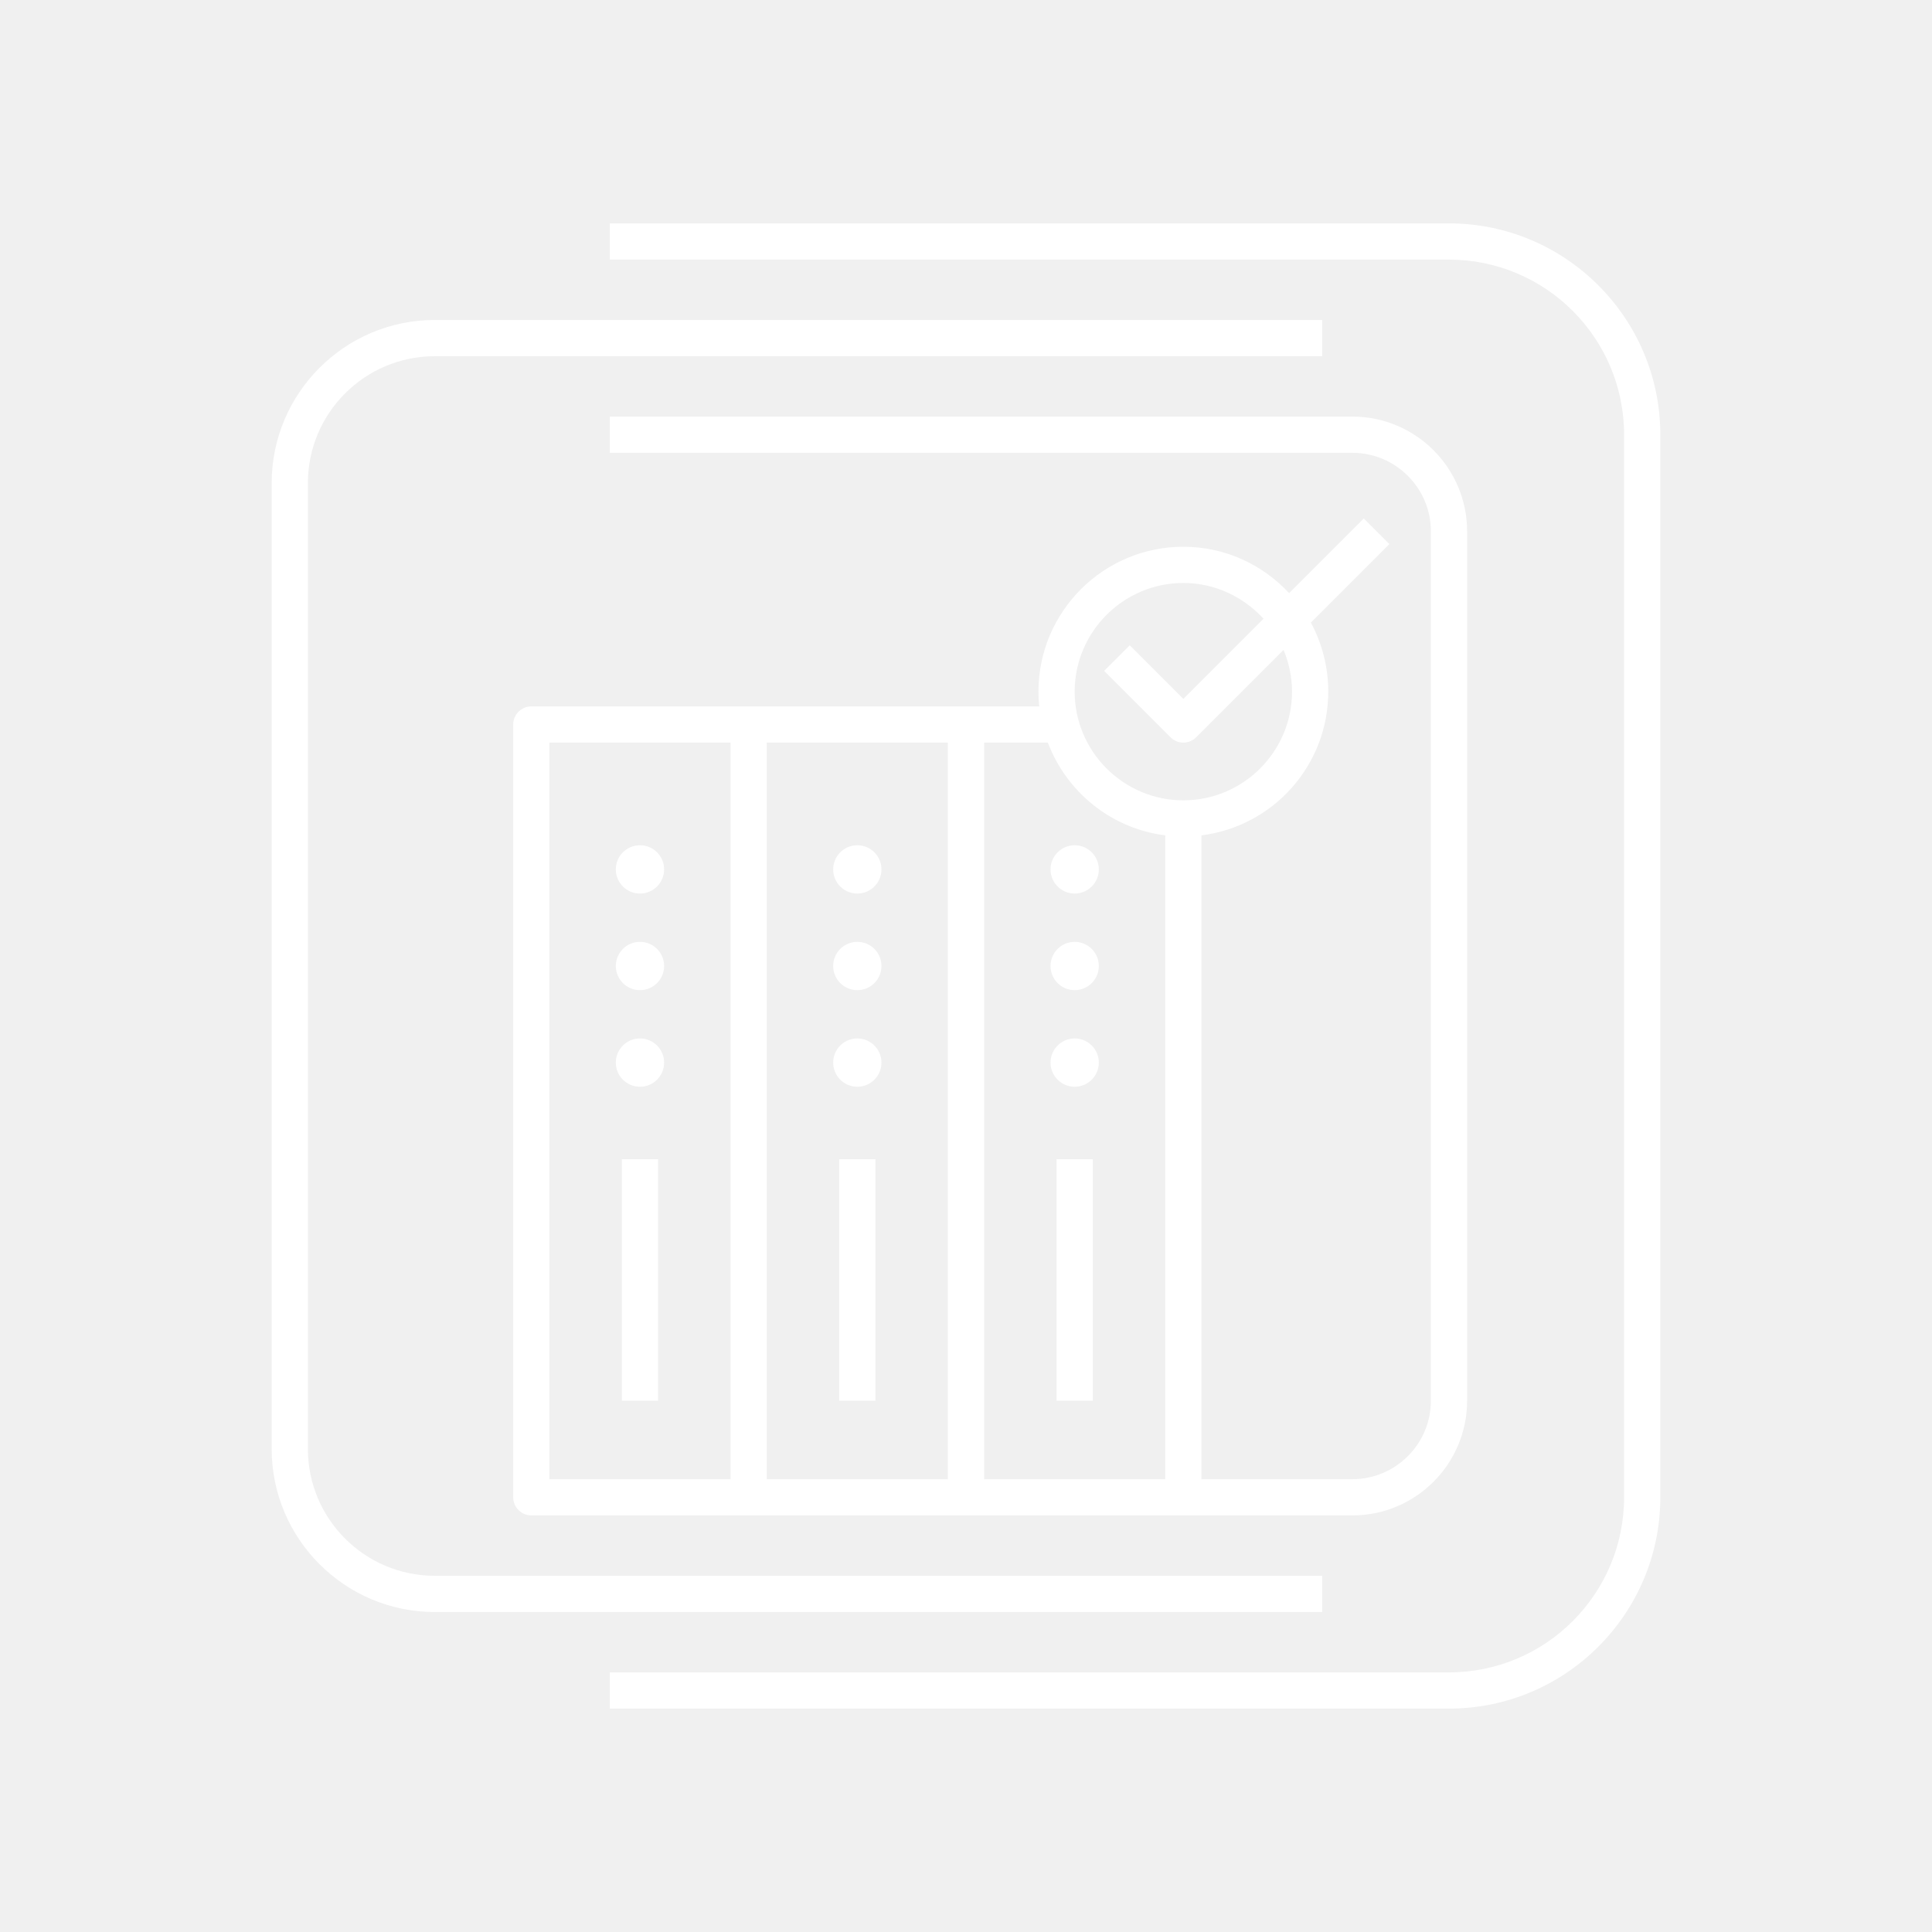
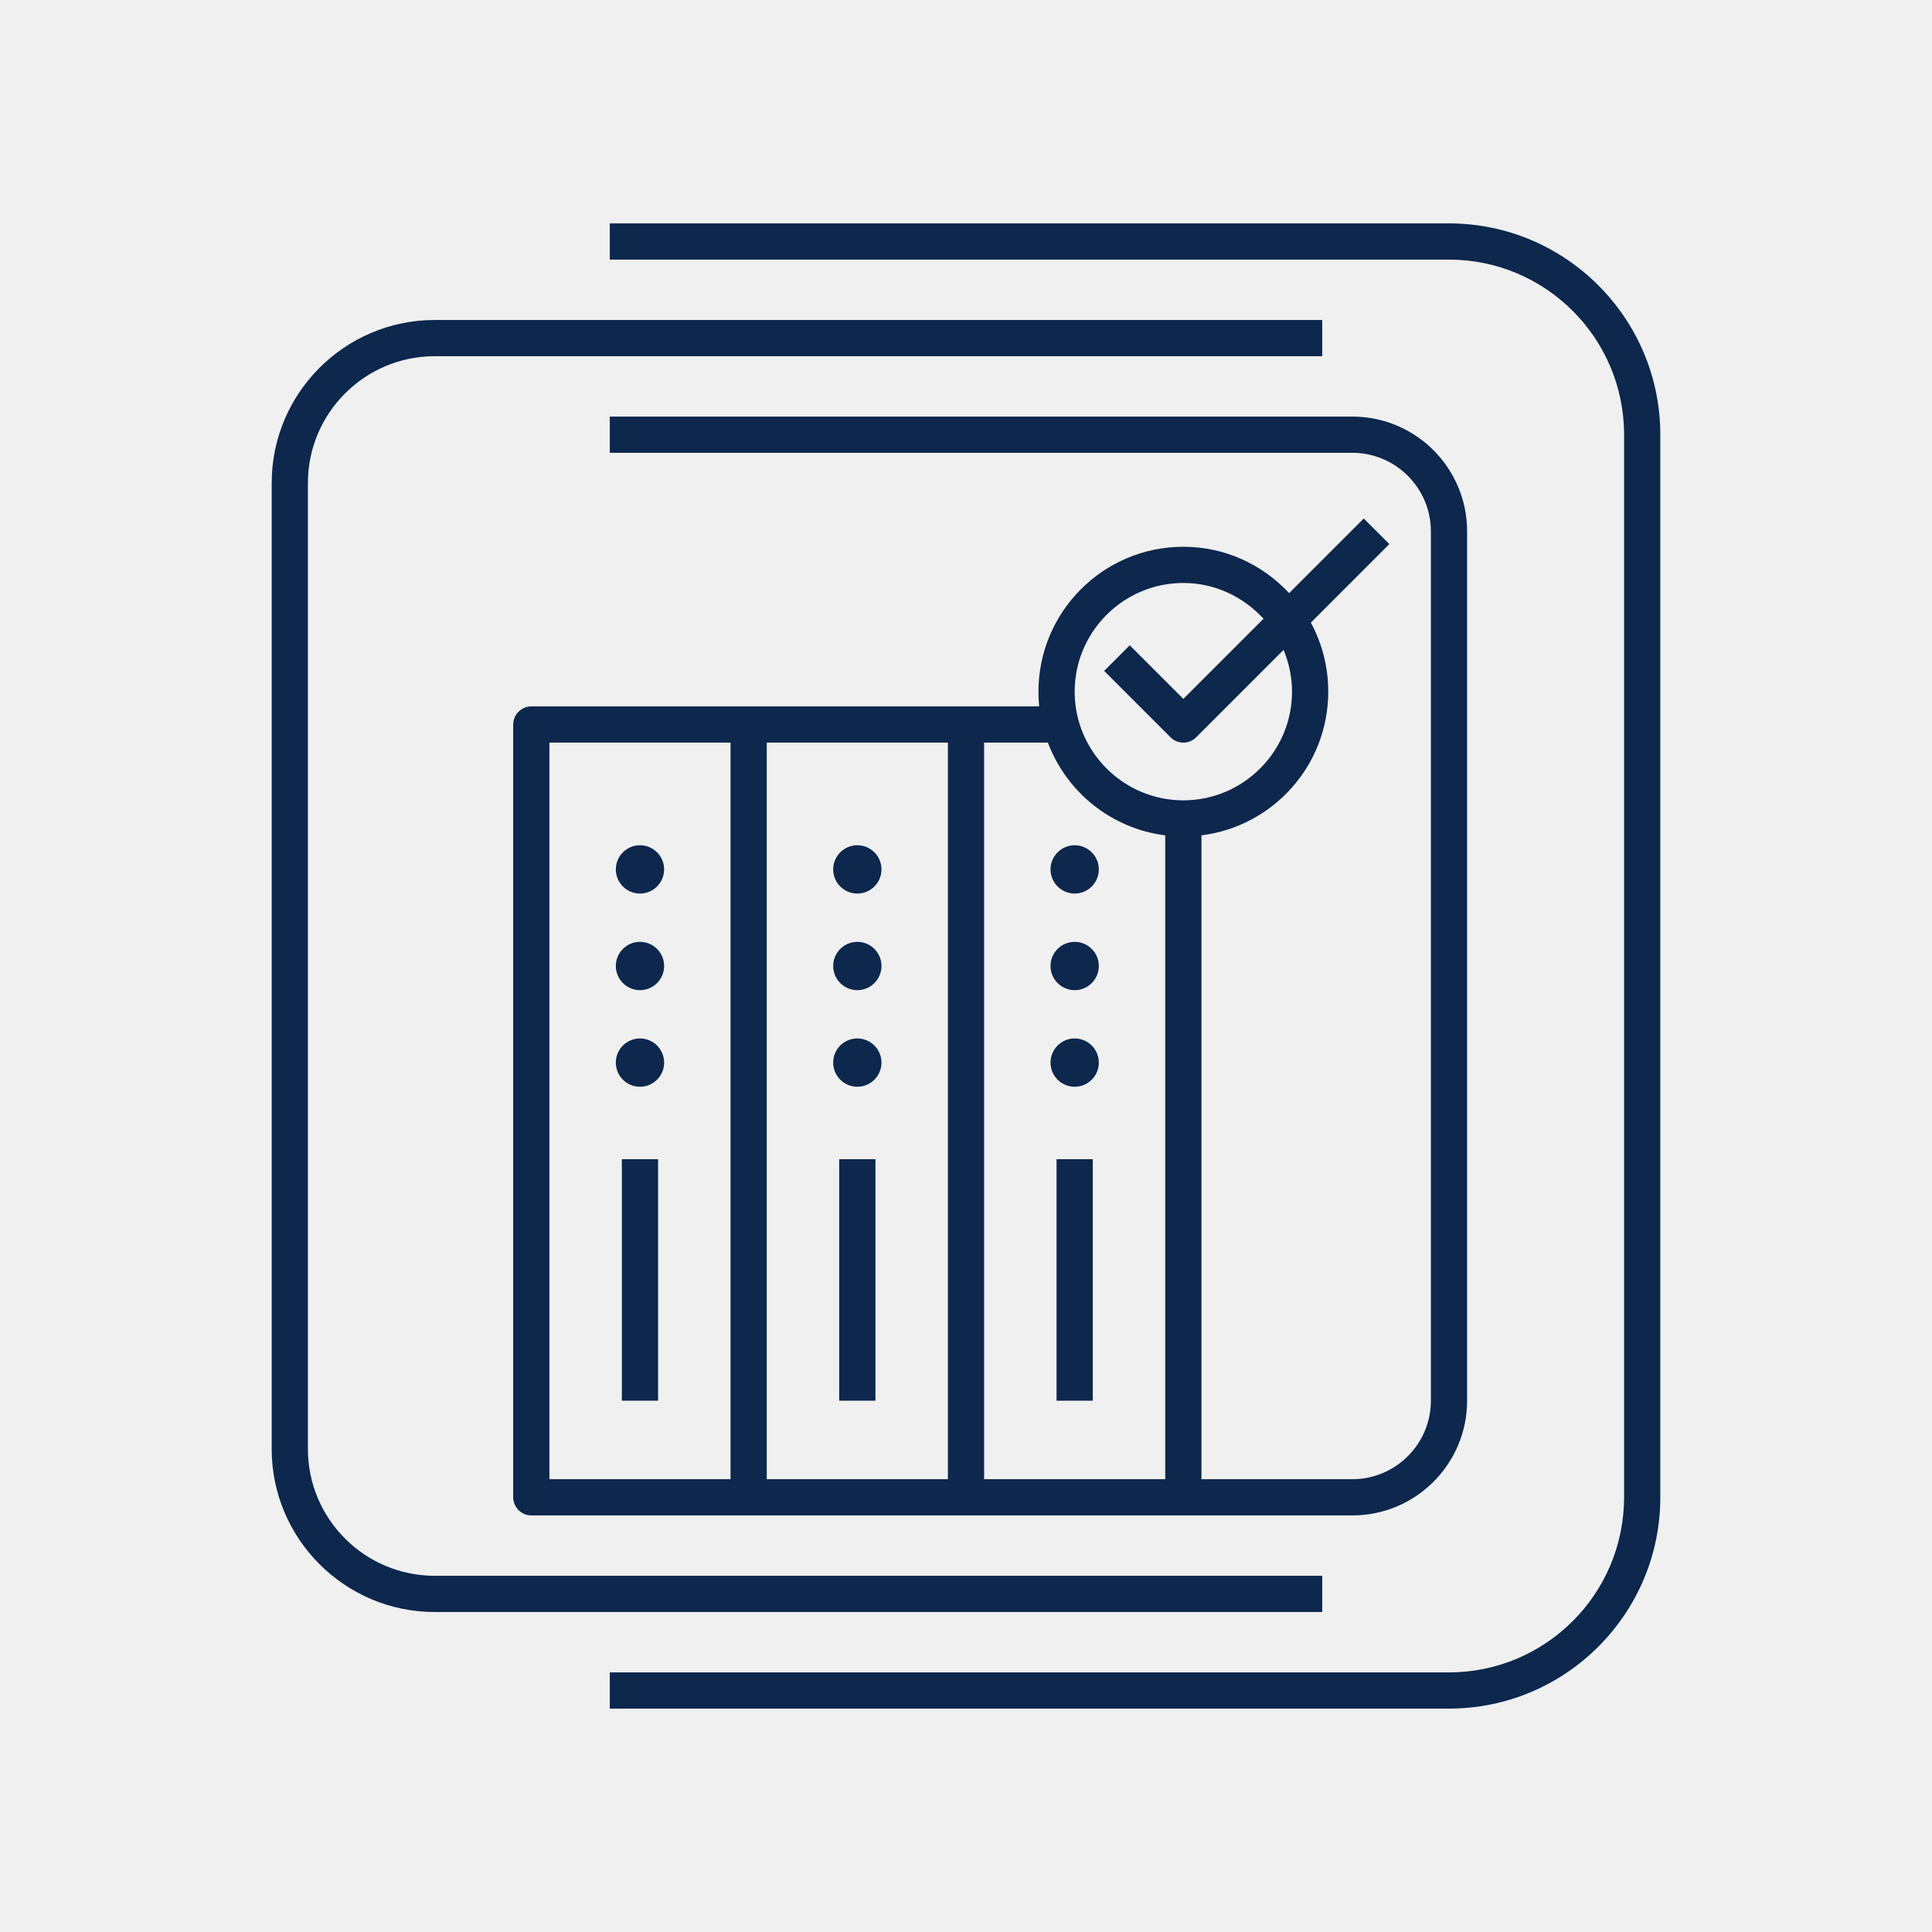
<svg xmlns="http://www.w3.org/2000/svg" viewBox="0 0 80 80" id="icons" overflow="hidden">
  <style>
.MsftOfcThm_Background1_Fill_v2 {
-  fill:#FFFFFF; 
+  fill:#0D274D; 
}
</style>
  <defs />
-   <rect x="25.75" y="48" width="1.5" height="10" class="MsftOfcThm_Background1_Fill_v2" stroke="none" stroke-width="0" stroke-linecap="butt" stroke-linejoin="miter" stroke-miterlimit="4" stroke-opacity="1" fill="#FFFFFF" fill-opacity="1" />
-   <circle cx="26.5" cy="36" r="1" class="MsftOfcThm_Background1_Fill_v2" stroke="none" stroke-width="0" stroke-linecap="butt" stroke-linejoin="miter" stroke-miterlimit="4" stroke-opacity="1" fill="#FFFFFF" fill-opacity="1" />
-   <circle cx="26.5" cy="40" r="1" class="MsftOfcThm_Background1_Fill_v2" stroke="none" stroke-width="0" stroke-linecap="butt" stroke-linejoin="miter" stroke-miterlimit="4" stroke-opacity="1" fill="#FFFFFF" fill-opacity="1" />
-   <circle cx="26.5" cy="44" r="1" class="MsftOfcThm_Background1_Fill_v2" stroke="none" stroke-width="0" stroke-linecap="butt" stroke-linejoin="miter" stroke-miterlimit="4" stroke-opacity="1" fill="#FFFFFF" fill-opacity="1" />
-   <rect x="34.75" y="48" width="1.5" height="10" class="MsftOfcThm_Background1_Fill_v2" stroke="none" stroke-width="0" stroke-linecap="butt" stroke-linejoin="miter" stroke-miterlimit="4" stroke-opacity="1" fill="#FFFFFF" fill-opacity="1" />
-   <path d="M31 29.25 22 29.25C21.59 29.25 21.25 29.59 21.25 30L21.25 62C21.25 62.41 21.59 62.75 22 62.75L56 62.75C58.62 62.75 60.75 60.62 60.75 58L60.75 22C60.75 19.38 58.62 17.25 56 17.25L25.25 17.25 25.25 18.75 56 18.75C57.79 18.75 59.25 20.21 59.25 22L59.25 58C59.25 59.79 57.79 61.25 56 61.25L49.75 61.25 49.75 34.59C52.71 34.22 55 31.7 55 28.64 55 27.61 54.74 26.63 54.28 25.78L57.53 22.53 56.47 21.47 53.38 24.56C52.28 23.38 50.73 22.64 49 22.64 45.69 22.64 43 25.33 43 28.64 43 28.85 43.01 29.05 43.03 29.25L31 29.25ZM22.75 61.25 22.75 30.75 30.25 30.75 30.25 61.25 22.75 61.25ZM31.75 30.75 39.25 30.75 39.25 61.25 31.75 61.25 31.75 30.75ZM49 24.14C50.32 24.14 51.49 24.72 52.32 25.62L49 28.94 46.78 26.72 45.72 27.78 48.47 30.53C48.62 30.68 48.81 30.75 49 30.75 49.19 30.75 49.38 30.68 49.53 30.53L53.15 26.91C53.37 27.44 53.5 28.03 53.5 28.64 53.5 31.12 51.48 33.14 49 33.14 46.52 33.14 44.5 31.12 44.5 28.64 44.5 26.16 46.52 24.14 49 24.14ZM48.25 34.59 48.25 61.25 40.75 61.25 40.75 30.75 43.39 30.75C44.16 32.79 46.01 34.31 48.25 34.59Z" class="MsftOfcThm_Background1_Fill_v2" stroke="none" stroke-width="0" stroke-linecap="butt" stroke-linejoin="miter" stroke-miterlimit="4" stroke-opacity="1" fill="#FFFFFF" fill-opacity="1" />
-   <circle cx="35.5" cy="36" r="1" class="MsftOfcThm_Background1_Fill_v2" stroke="none" stroke-width="0" stroke-linecap="butt" stroke-linejoin="miter" stroke-miterlimit="4" stroke-opacity="1" fill="#FFFFFF" fill-opacity="1" />
-   <circle cx="35.5" cy="40" r="1" class="MsftOfcThm_Background1_Fill_v2" stroke="none" stroke-width="0" stroke-linecap="butt" stroke-linejoin="miter" stroke-miterlimit="4" stroke-opacity="1" fill="#FFFFFF" fill-opacity="1" />
-   <circle cx="35.5" cy="44" r="1" class="MsftOfcThm_Background1_Fill_v2" stroke="none" stroke-width="0" stroke-linecap="butt" stroke-linejoin="miter" stroke-miterlimit="4" stroke-opacity="1" fill="#FFFFFF" fill-opacity="1" />
-   <rect x="43.75" y="48" width="1.5" height="10" class="MsftOfcThm_Background1_Fill_v2" stroke="none" stroke-width="0" stroke-linecap="butt" stroke-linejoin="miter" stroke-miterlimit="4" stroke-opacity="1" fill="#FFFFFF" fill-opacity="1" />
-   <circle cx="44.5" cy="36" r="1" class="MsftOfcThm_Background1_Fill_v2" stroke="none" stroke-width="0" stroke-linecap="butt" stroke-linejoin="miter" stroke-miterlimit="4" stroke-opacity="1" fill="#FFFFFF" fill-opacity="1" />
-   <circle cx="44.5" cy="40" r="1" class="MsftOfcThm_Background1_Fill_v2" stroke="none" stroke-width="0" stroke-linecap="butt" stroke-linejoin="miter" stroke-miterlimit="4" stroke-opacity="1" fill="#FFFFFF" fill-opacity="1" />
-   <circle cx="44.5" cy="44" r="1" class="MsftOfcThm_Background1_Fill_v2" stroke="none" stroke-width="0" stroke-linecap="butt" stroke-linejoin="miter" stroke-miterlimit="4" stroke-opacity="1" fill="#FFFFFF" fill-opacity="1" />
-   <path d="M60 9.25 25.25 9.25 25.25 10.75 60 10.75C64 10.75 67.25 14 67.25 18L67.25 62C67.25 66 64 69.25 60 69.25L25.25 69.25 25.25 70.75 60 70.75C64.83 70.75 68.75 66.82 68.75 62L68.75 18C68.75 13.18 64.83 9.25 60 9.25Z" class="MsftOfcThm_Background1_Fill_v2" stroke="none" stroke-width="0" stroke-linecap="butt" stroke-linejoin="miter" stroke-miterlimit="4" stroke-opacity="1" fill="#FFFFFF" fill-opacity="1" />
-   <path d="M54.75 65.25 18 65.25C15.11 65.25 12.75 62.9 12.75 60L12.75 20C12.75 17.1 15.11 14.75 18 14.75L54.75 14.75 54.75 13.25 18 13.25C14.28 13.25 11.25 16.28 11.25 20L11.25 60C11.25 63.72 14.28 66.75 18 66.75L54.75 66.75 54.75 65.25Z" class="MsftOfcThm_Background1_Fill_v2" stroke="none" stroke-width="0" stroke-linecap="butt" stroke-linejoin="miter" stroke-miterlimit="4" stroke-opacity="1" fill="#FFFFFF" fill-opacity="1" />
+   <rect x="25.75" y="48" width="1.5" height="10" class="MsftOfcThm_Background1_Fill_v2" stroke="none" stroke-width="0" stroke-linecap="butt" stroke-linejoin="miter" stroke-miterlimit="4" stroke-opacity="1" fill="#0D274D" fill-opacity="1" />
+   <circle cx="26.5" cy="36" r="1" class="MsftOfcThm_Background1_Fill_v2" stroke="none" stroke-width="0" stroke-linecap="butt" stroke-linejoin="miter" stroke-miterlimit="4" stroke-opacity="1" fill="#0D274D" fill-opacity="1" />
+   <circle cx="26.5" cy="40" r="1" class="MsftOfcThm_Background1_Fill_v2" stroke="none" stroke-width="0" stroke-linecap="butt" stroke-linejoin="miter" stroke-miterlimit="4" stroke-opacity="1" fill="#0D274D" fill-opacity="1" />
+   <circle cx="26.5" cy="44" r="1" class="MsftOfcThm_Background1_Fill_v2" stroke="none" stroke-width="0" stroke-linecap="butt" stroke-linejoin="miter" stroke-miterlimit="4" stroke-opacity="1" fill="#0D274D" fill-opacity="1" />
+   <rect x="34.75" y="48" width="1.5" height="10" class="MsftOfcThm_Background1_Fill_v2" stroke="none" stroke-width="0" stroke-linecap="butt" stroke-linejoin="miter" stroke-miterlimit="4" stroke-opacity="1" fill="#0D274D" fill-opacity="1" />
+   <path d="M31 29.25 22 29.25C21.59 29.25 21.25 29.59 21.25 30L21.25 62C21.25 62.41 21.59 62.75 22 62.75L56 62.75C58.62 62.75 60.75 60.62 60.75 58L60.75 22C60.75 19.38 58.62 17.25 56 17.25L25.25 17.25 25.25 18.75 56 18.75C57.79 18.75 59.25 20.21 59.25 22L59.25 58C59.25 59.79 57.79 61.25 56 61.25L49.75 61.25 49.75 34.59C52.71 34.22 55 31.7 55 28.64 55 27.61 54.74 26.63 54.28 25.78L57.53 22.53 56.47 21.47 53.38 24.56C52.28 23.38 50.73 22.64 49 22.64 45.69 22.64 43 25.33 43 28.64 43 28.85 43.01 29.05 43.03 29.25L31 29.25ZM22.75 61.25 22.75 30.75 30.25 30.75 30.25 61.25 22.75 61.25ZM31.75 30.75 39.25 30.75 39.25 61.25 31.75 61.25 31.75 30.75ZM49 24.14C50.32 24.14 51.49 24.72 52.32 25.62L49 28.94 46.78 26.72 45.72 27.78 48.47 30.53C48.62 30.68 48.81 30.75 49 30.75 49.19 30.75 49.38 30.68 49.53 30.53L53.15 26.91C53.37 27.44 53.5 28.03 53.5 28.64 53.5 31.12 51.48 33.14 49 33.14 46.52 33.14 44.5 31.12 44.5 28.64 44.5 26.16 46.52 24.14 49 24.14ZM48.25 34.59 48.25 61.25 40.75 61.25 40.75 30.75 43.39 30.75C44.16 32.79 46.01 34.31 48.25 34.59Z" class="MsftOfcThm_Background1_Fill_v2" stroke="none" stroke-width="0" stroke-linecap="butt" stroke-linejoin="miter" stroke-miterlimit="4" stroke-opacity="1" fill="#0D274D" fill-opacity="1" />
+   <circle cx="35.5" cy="36" r="1" class="MsftOfcThm_Background1_Fill_v2" stroke="none" stroke-width="0" stroke-linecap="butt" stroke-linejoin="miter" stroke-miterlimit="4" stroke-opacity="1" fill="#0D274D" fill-opacity="1" />
+   <circle cx="35.5" cy="40" r="1" class="MsftOfcThm_Background1_Fill_v2" stroke="none" stroke-width="0" stroke-linecap="butt" stroke-linejoin="miter" stroke-miterlimit="4" stroke-opacity="1" fill="#0D274D" fill-opacity="1" />
+   <circle cx="35.5" cy="44" r="1" class="MsftOfcThm_Background1_Fill_v2" stroke="none" stroke-width="0" stroke-linecap="butt" stroke-linejoin="miter" stroke-miterlimit="4" stroke-opacity="1" fill="#0D274D" fill-opacity="1" />
+   <rect x="43.75" y="48" width="1.5" height="10" class="MsftOfcThm_Background1_Fill_v2" stroke="none" stroke-width="0" stroke-linecap="butt" stroke-linejoin="miter" stroke-miterlimit="4" stroke-opacity="1" fill="#0D274D" fill-opacity="1" />
+   <circle cx="44.5" cy="36" r="1" class="MsftOfcThm_Background1_Fill_v2" stroke="none" stroke-width="0" stroke-linecap="butt" stroke-linejoin="miter" stroke-miterlimit="4" stroke-opacity="1" fill="#0D274D" fill-opacity="1" />
+   <circle cx="44.5" cy="40" r="1" class="MsftOfcThm_Background1_Fill_v2" stroke="none" stroke-width="0" stroke-linecap="butt" stroke-linejoin="miter" stroke-miterlimit="4" stroke-opacity="1" fill="#0D274D" fill-opacity="1" />
+   <circle cx="44.5" cy="44" r="1" class="MsftOfcThm_Background1_Fill_v2" stroke="none" stroke-width="0" stroke-linecap="butt" stroke-linejoin="miter" stroke-miterlimit="4" stroke-opacity="1" fill="#0D274D" fill-opacity="1" />
+   <path d="M60 9.25 25.25 9.25 25.25 10.75 60 10.75C64 10.75 67.25 14 67.25 18L67.25 62C67.25 66 64 69.25 60 69.25L25.25 69.25 25.25 70.75 60 70.75C64.83 70.75 68.75 66.82 68.75 62L68.75 18C68.75 13.18 64.83 9.25 60 9.25Z" class="MsftOfcThm_Background1_Fill_v2" stroke="none" stroke-width="0" stroke-linecap="butt" stroke-linejoin="miter" stroke-miterlimit="4" stroke-opacity="1" fill="#0D274D" fill-opacity="1" />
+   <path d="M54.75 65.25 18 65.25C15.11 65.25 12.75 62.9 12.75 60L12.75 20C12.75 17.1 15.11 14.75 18 14.75L54.75 14.75 54.75 13.25 18 13.25C14.28 13.25 11.25 16.28 11.25 20L11.25 60C11.25 63.72 14.28 66.75 18 66.75L54.75 66.75 54.75 65.25Z" class="MsftOfcThm_Background1_Fill_v2" stroke="none" stroke-width="0" stroke-linecap="butt" stroke-linejoin="miter" stroke-miterlimit="4" stroke-opacity="1" fill="#0D274D" fill-opacity="1" />
</svg>
